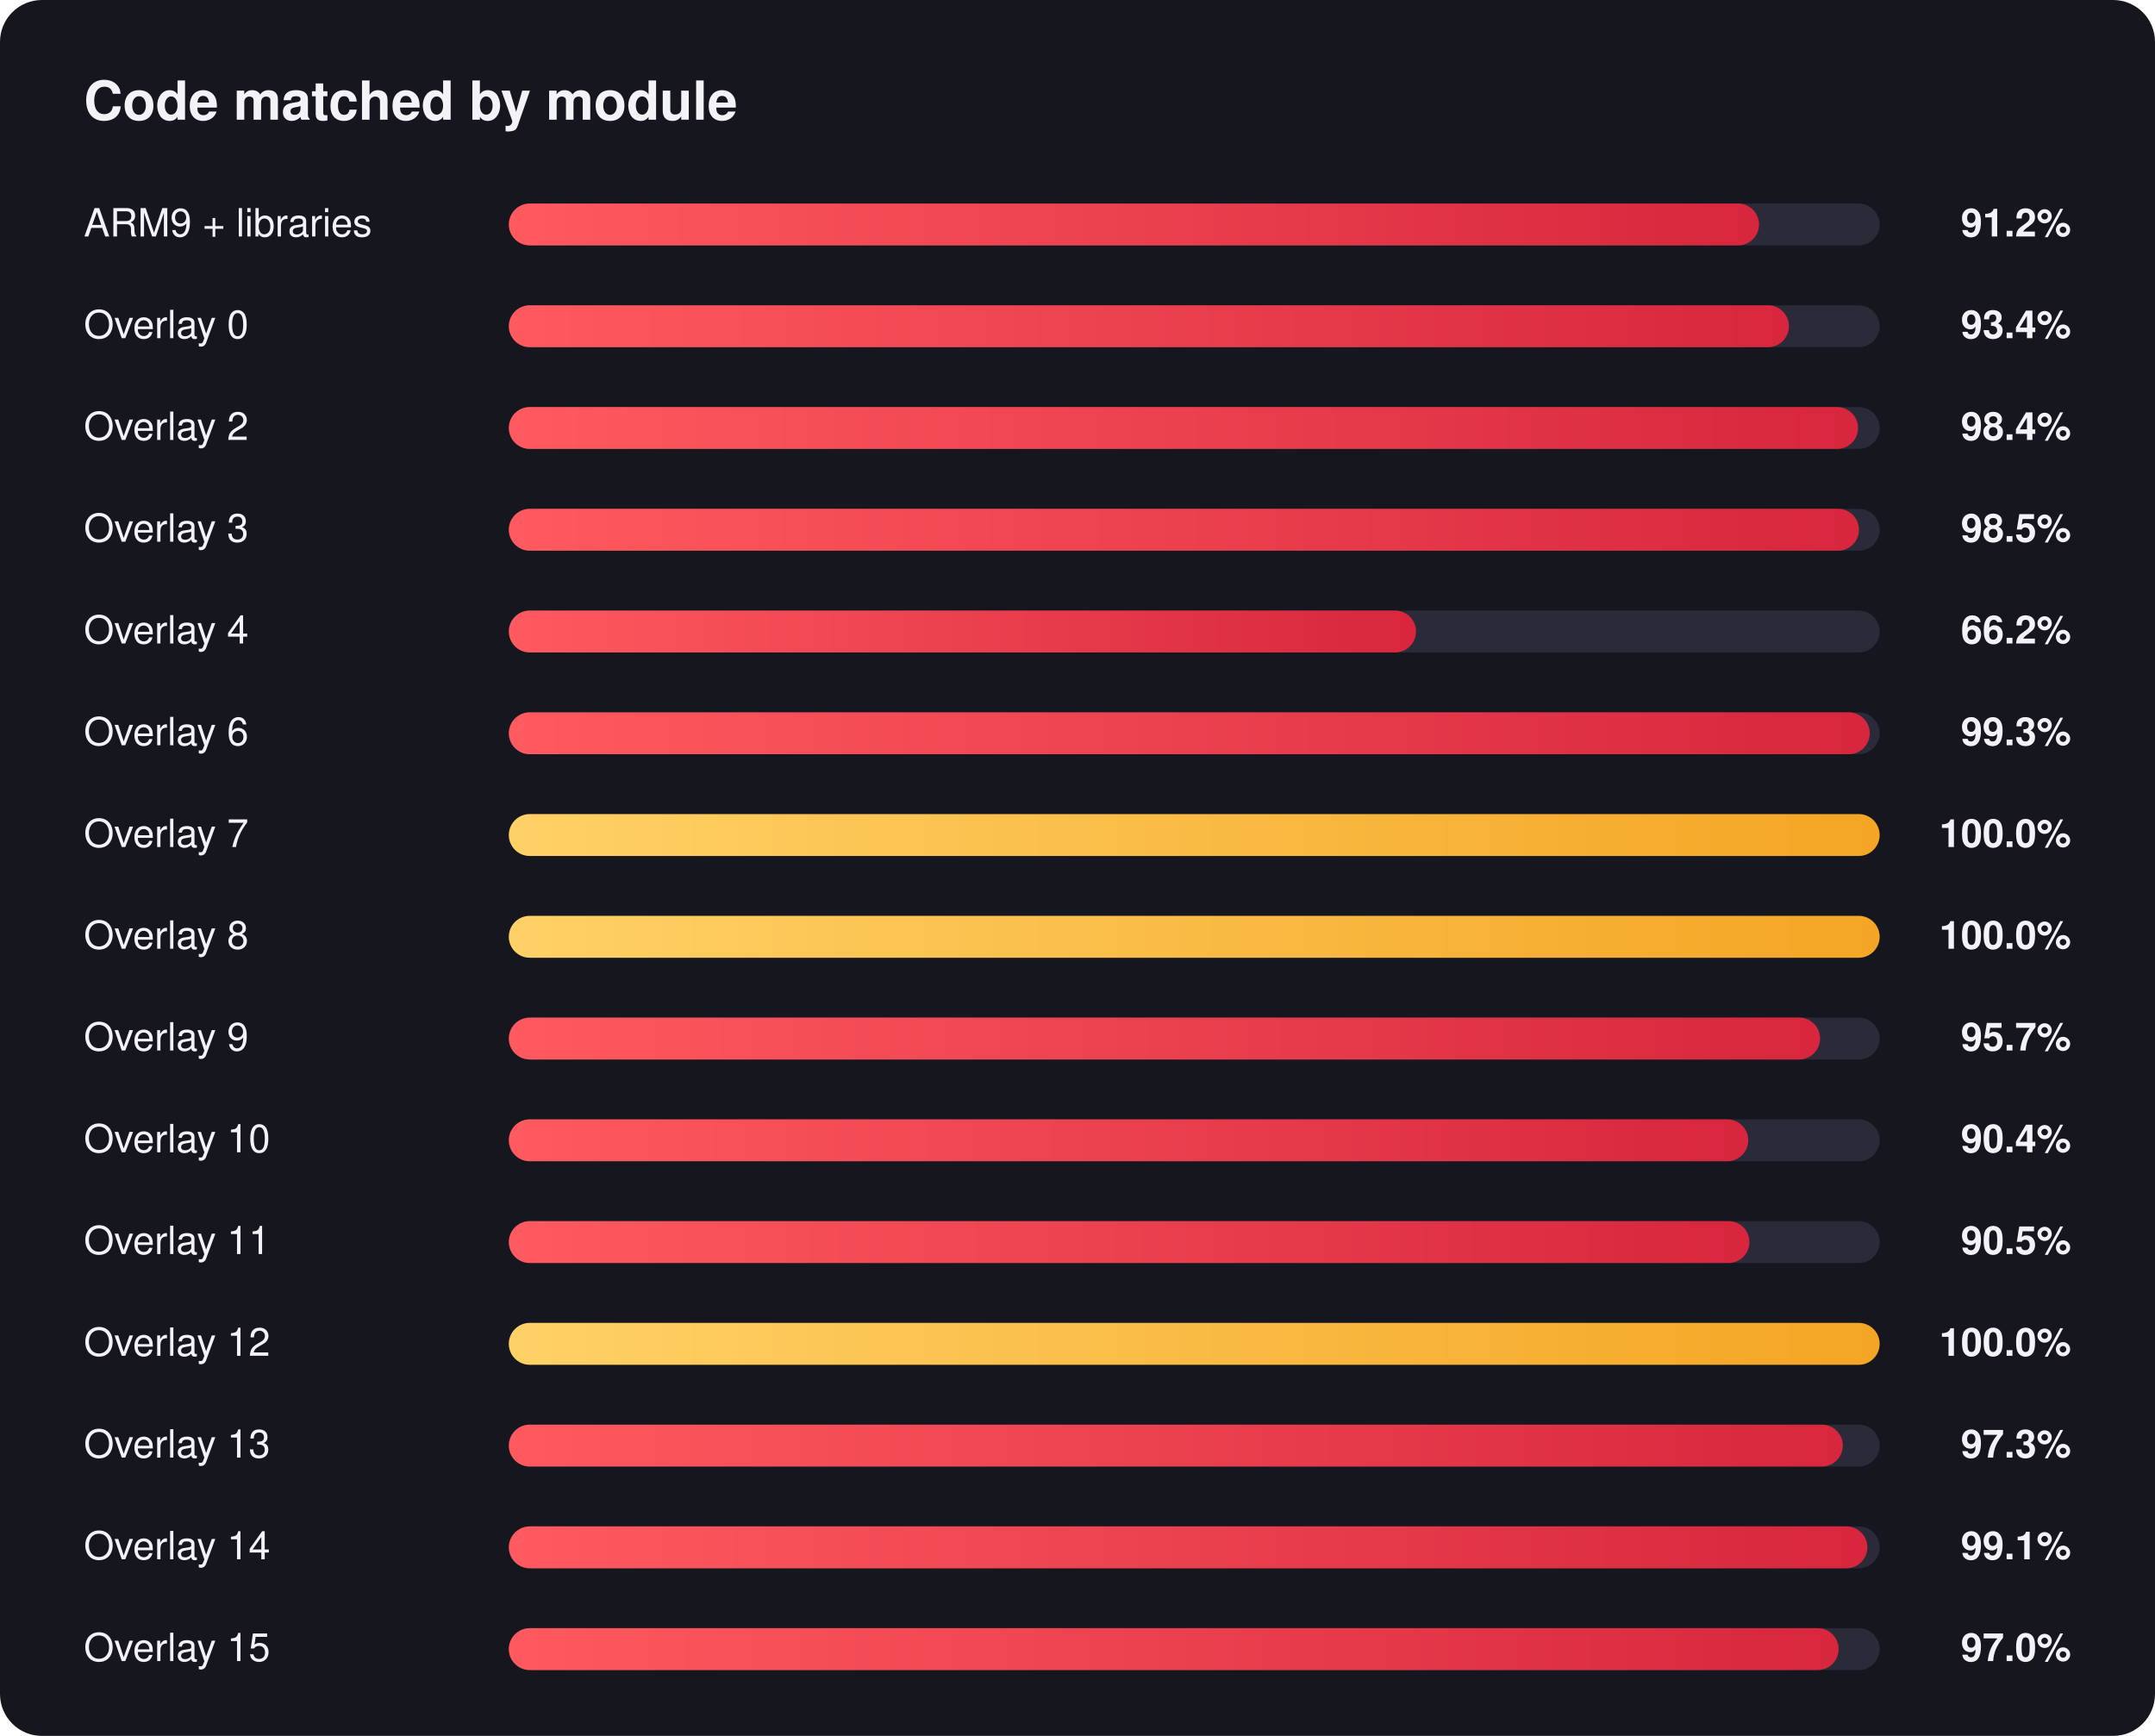
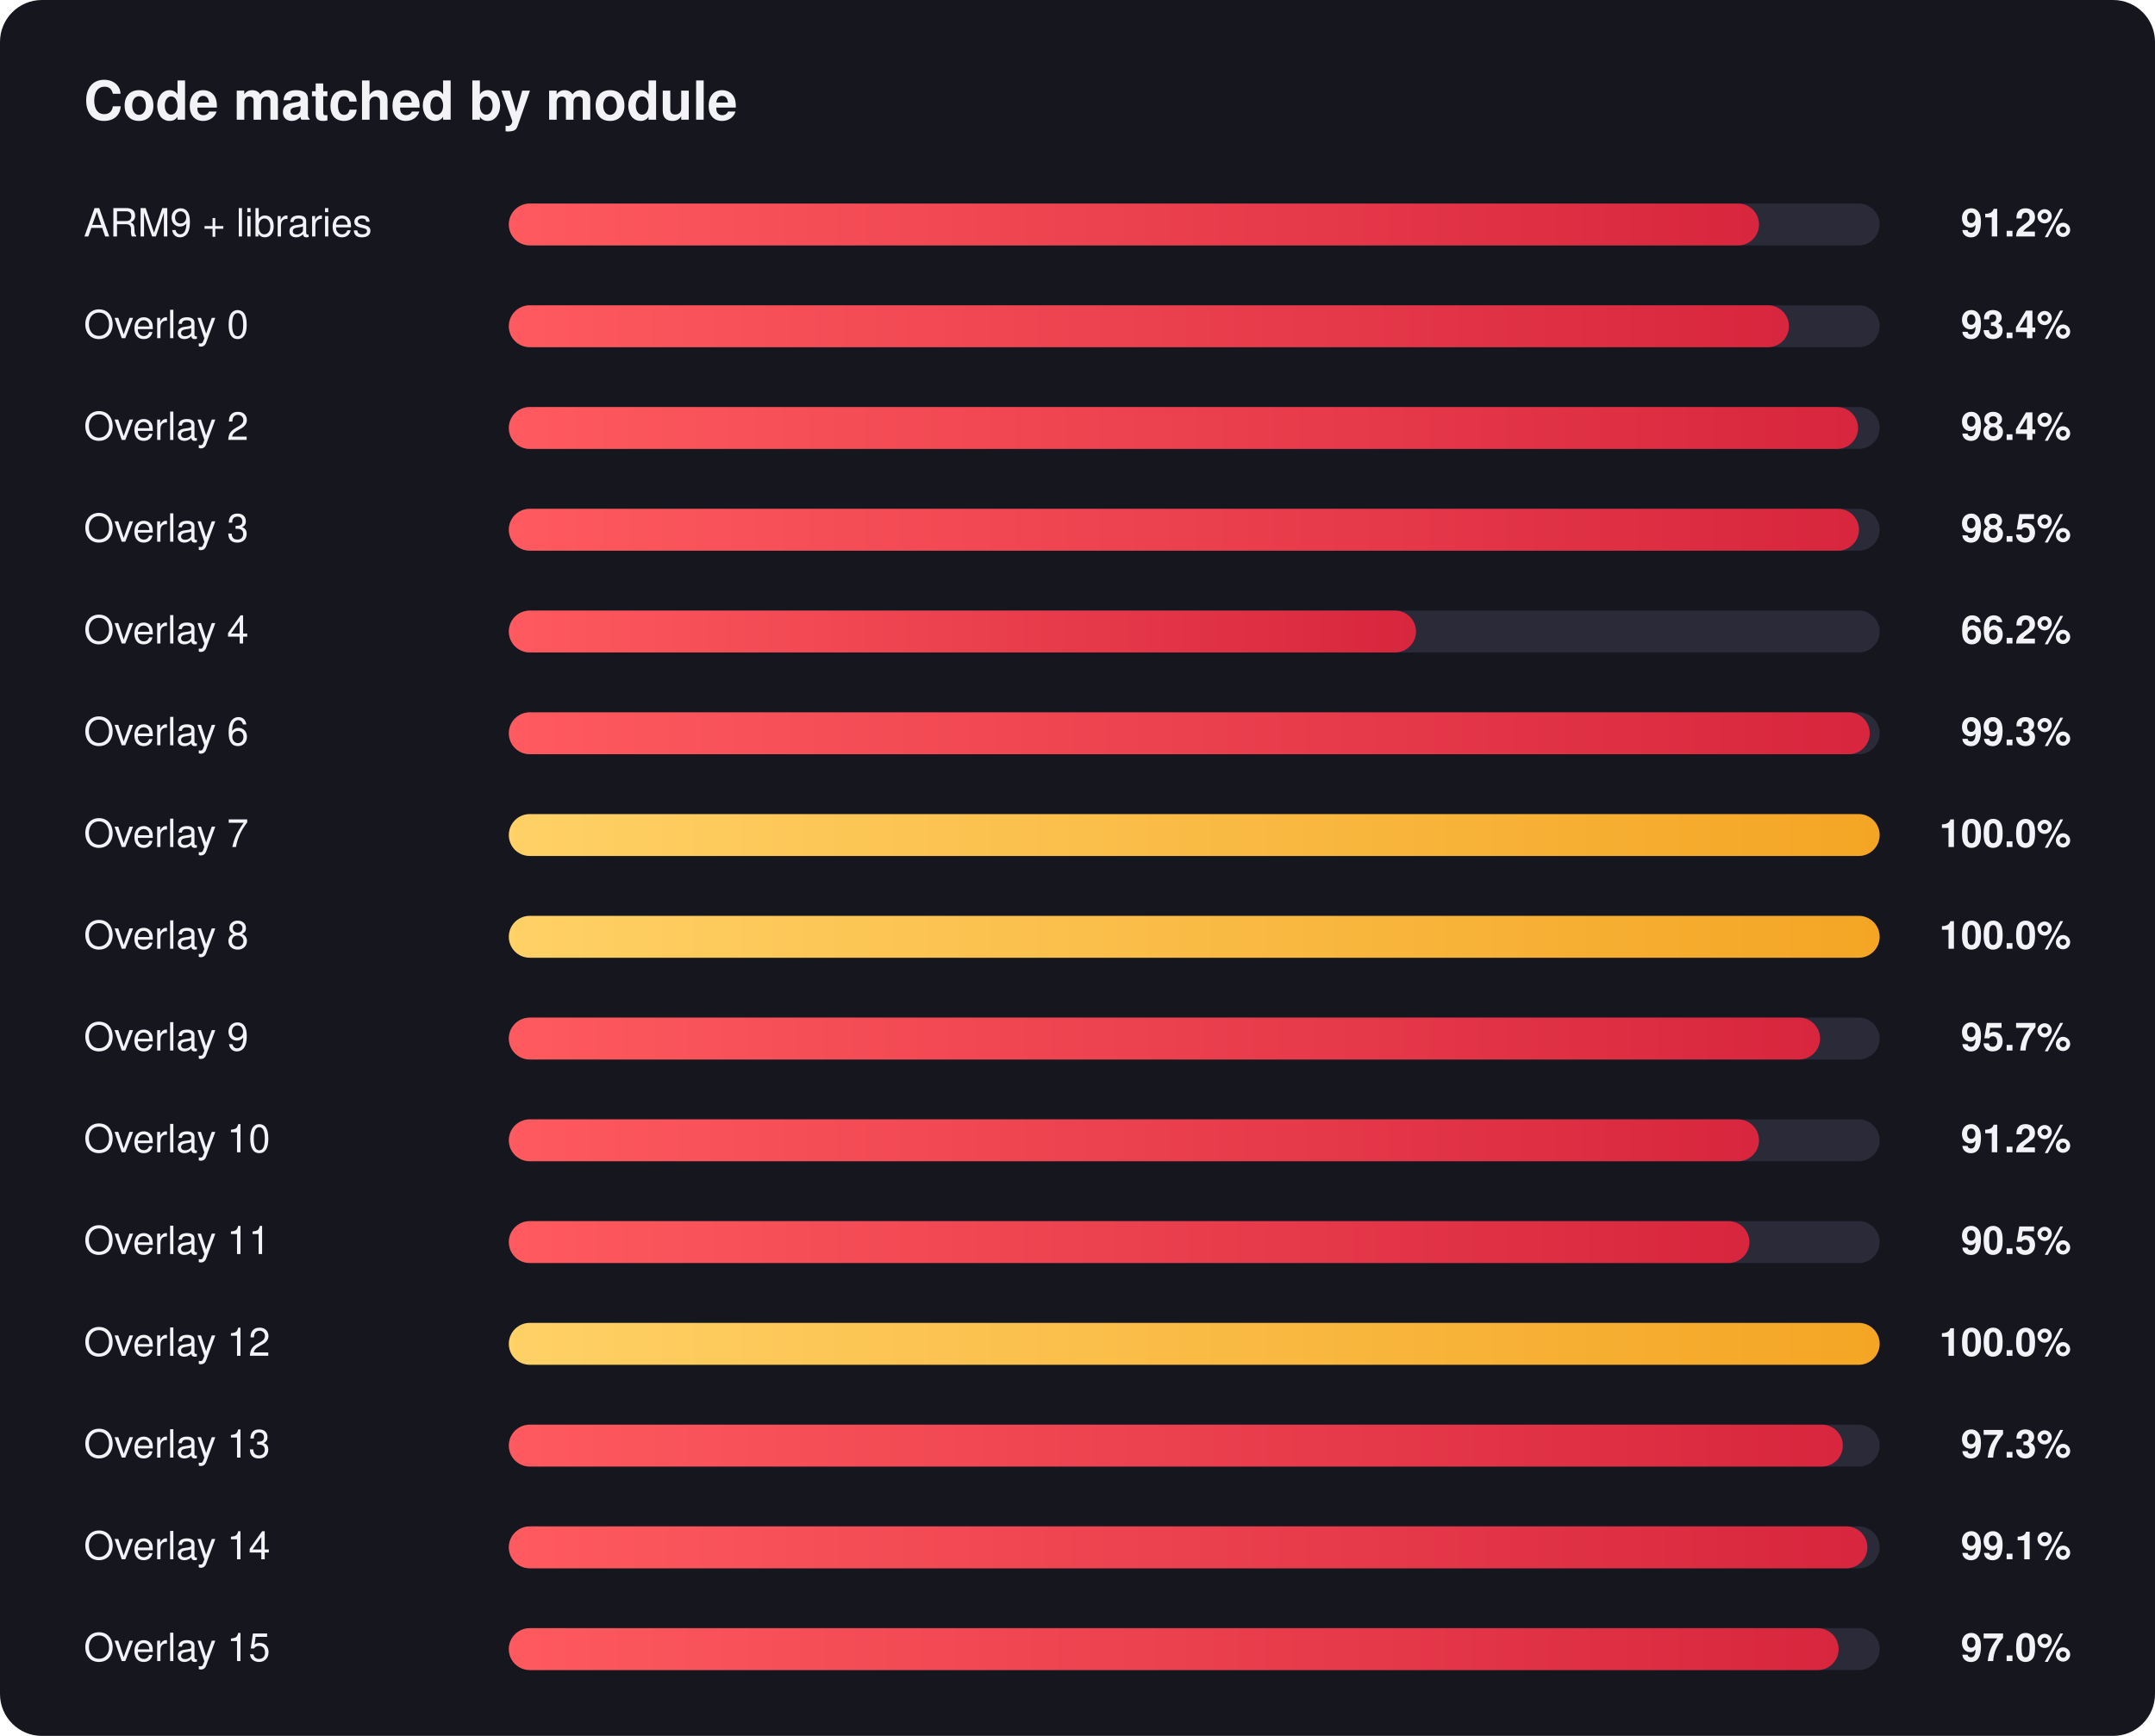
<svg xmlns="http://www.w3.org/2000/svg" width="720" height="580" viewBox="0 0 720 580" font-family="Segoe UI, Helvetica, Arial, sans-serif">
  <defs>
    <linearGradient id="red" x1="0" x2="1" y1="0" y2="0">
      <stop offset="0" stop-color="#ff5a5f" />
      <stop offset="1" stop-color="#d7263d" />
    </linearGradient>
    <linearGradient id="gold" x1="0" x2="1" y1="0" y2="0">
      <stop offset="0" stop-color="#ffd166" />
      <stop offset="1" stop-color="#f4a524" />
    </linearGradient>
  </defs>
  <rect width="720" height="580" rx="14" fill="#16161f" />
  <text x="28" y="40" fill="#f2f2f7" font-size="18" font-weight="700">Code matched by module</text>
  <text x="28" y="79" fill="#f2f2f7" font-size="13">ARM9 + libraries</text>
  <text x="692" y="79" fill="#f2f2f7" font-size="13" font-weight="600" text-anchor="end">91.2%</text>
  <rect x="170" y="68" width="458" height="14" rx="7.0" fill="#2a2a38" />
  <rect x="170" y="68" width="417.7" height="14" rx="7.0" fill="url(#red)" />
  <text x="28" y="113" fill="#f2f2f7" font-size="13">Overlay 0</text>
  <text x="692" y="113" fill="#f2f2f7" font-size="13" font-weight="600" text-anchor="end">93.4%</text>
  <rect x="170" y="102" width="458" height="14" rx="7.0" fill="#2a2a38" />
  <rect x="170" y="102" width="427.7" height="14" rx="7.0" fill="url(#red)" />
  <text x="28" y="147" fill="#f2f2f7" font-size="13">Overlay 2</text>
  <text x="692" y="147" fill="#f2f2f7" font-size="13" font-weight="600" text-anchor="end">98.4%</text>
  <rect x="170" y="136" width="458" height="14" rx="7.0" fill="#2a2a38" />
  <rect x="170" y="136" width="450.8" height="14" rx="7.0" fill="url(#red)" />
  <text x="28" y="181" fill="#f2f2f7" font-size="13">Overlay 3</text>
  <text x="692" y="181" fill="#f2f2f7" font-size="13" font-weight="600" text-anchor="end">98.5%</text>
  <rect x="170" y="170" width="458" height="14" rx="7.0" fill="#2a2a38" />
  <rect x="170" y="170" width="451.1" height="14" rx="7.0" fill="url(#red)" />
  <text x="28" y="215" fill="#f2f2f7" font-size="13">Overlay 4</text>
  <text x="692" y="215" fill="#f2f2f7" font-size="13" font-weight="600" text-anchor="end">66.2%</text>
  <rect x="170" y="204" width="458" height="14" rx="7.0" fill="#2a2a38" />
  <rect x="170" y="204" width="303.1" height="14" rx="7.0" fill="url(#red)" />
  <text x="28" y="249" fill="#f2f2f7" font-size="13">Overlay 6</text>
  <text x="692" y="249" fill="#f2f2f7" font-size="13" font-weight="600" text-anchor="end">99.3%</text>
  <rect x="170" y="238" width="458" height="14" rx="7.0" fill="#2a2a38" />
  <rect x="170" y="238" width="454.7" height="14" rx="7.0" fill="url(#red)" />
  <text x="28" y="283" fill="#f2f2f7" font-size="13">Overlay 7</text>
  <text x="692" y="283" fill="#f2f2f7" font-size="13" font-weight="600" text-anchor="end">100.0%</text>
  <rect x="170" y="272" width="458" height="14" rx="7.0" fill="#2a2a38" />
  <rect x="170" y="272" width="458.0" height="14" rx="7.0" fill="url(#gold)" />
  <text x="28" y="317" fill="#f2f2f7" font-size="13">Overlay 8</text>
  <text x="692" y="317" fill="#f2f2f7" font-size="13" font-weight="600" text-anchor="end">100.0%</text>
  <rect x="170" y="306" width="458" height="14" rx="7.0" fill="#2a2a38" />
  <rect x="170" y="306" width="458.0" height="14" rx="7.0" fill="url(#gold)" />
  <text x="28" y="351" fill="#f2f2f7" font-size="13">Overlay 9</text>
  <text x="692" y="351" fill="#f2f2f7" font-size="13" font-weight="600" text-anchor="end">95.7%</text>
  <rect x="170" y="340" width="458" height="14" rx="7.0" fill="#2a2a38" />
  <rect x="170" y="340" width="438.1" height="14" rx="7.0" fill="url(#red)" />
  <text x="28" y="385" fill="#f2f2f7" font-size="13">Overlay 10</text>
-   <text x="692" y="385" fill="#f2f2f7" font-size="13" font-weight="600" text-anchor="end">90.4%</text>
+   <text x="692" y="385" fill="#f2f2f7" font-size="13" font-weight="600" text-anchor="end">91.2%</text>
  <rect x="170" y="374" width="458" height="14" rx="7.0" fill="#2a2a38" />
-   <rect x="170" y="374" width="414.1" height="14" rx="7.0" fill="url(#red)" />
+   <rect x="170" y="374" width="417.7" height="14" rx="7.0" fill="url(#red)" />
  <text x="28" y="419" fill="#f2f2f7" font-size="13">Overlay 11</text>
  <text x="692" y="419" fill="#f2f2f7" font-size="13" font-weight="600" text-anchor="end">90.5%</text>
  <rect x="170" y="408" width="458" height="14" rx="7.0" fill="#2a2a38" />
  <rect x="170" y="408" width="414.5" height="14" rx="7.0" fill="url(#red)" />
  <text x="28" y="453" fill="#f2f2f7" font-size="13">Overlay 12</text>
  <text x="692" y="453" fill="#f2f2f7" font-size="13" font-weight="600" text-anchor="end">100.0%</text>
  <rect x="170" y="442" width="458" height="14" rx="7.0" fill="#2a2a38" />
  <rect x="170" y="442" width="458.0" height="14" rx="7.0" fill="url(#gold)" />
  <text x="28" y="487" fill="#f2f2f7" font-size="13">Overlay 13</text>
  <text x="692" y="487" fill="#f2f2f7" font-size="13" font-weight="600" text-anchor="end">97.3%</text>
  <rect x="170" y="476" width="458" height="14" rx="7.0" fill="#2a2a38" />
  <rect x="170" y="476" width="445.7" height="14" rx="7.0" fill="url(#red)" />
  <text x="28" y="521" fill="#f2f2f7" font-size="13">Overlay 14</text>
  <text x="692" y="521" fill="#f2f2f7" font-size="13" font-weight="600" text-anchor="end">99.1%</text>
  <rect x="170" y="510" width="458" height="14" rx="7.0" fill="#2a2a38" />
  <rect x="170" y="510" width="453.9" height="14" rx="7.0" fill="url(#red)" />
  <text x="28" y="555" fill="#f2f2f7" font-size="13">Overlay 15</text>
  <text x="692" y="555" fill="#f2f2f7" font-size="13" font-weight="600" text-anchor="end">97.0%</text>
  <rect x="170" y="544" width="458" height="14" rx="7.0" fill="#2a2a38" />
  <rect x="170" y="544" width="444.3" height="14" rx="7.0" fill="url(#red)" />
</svg>
